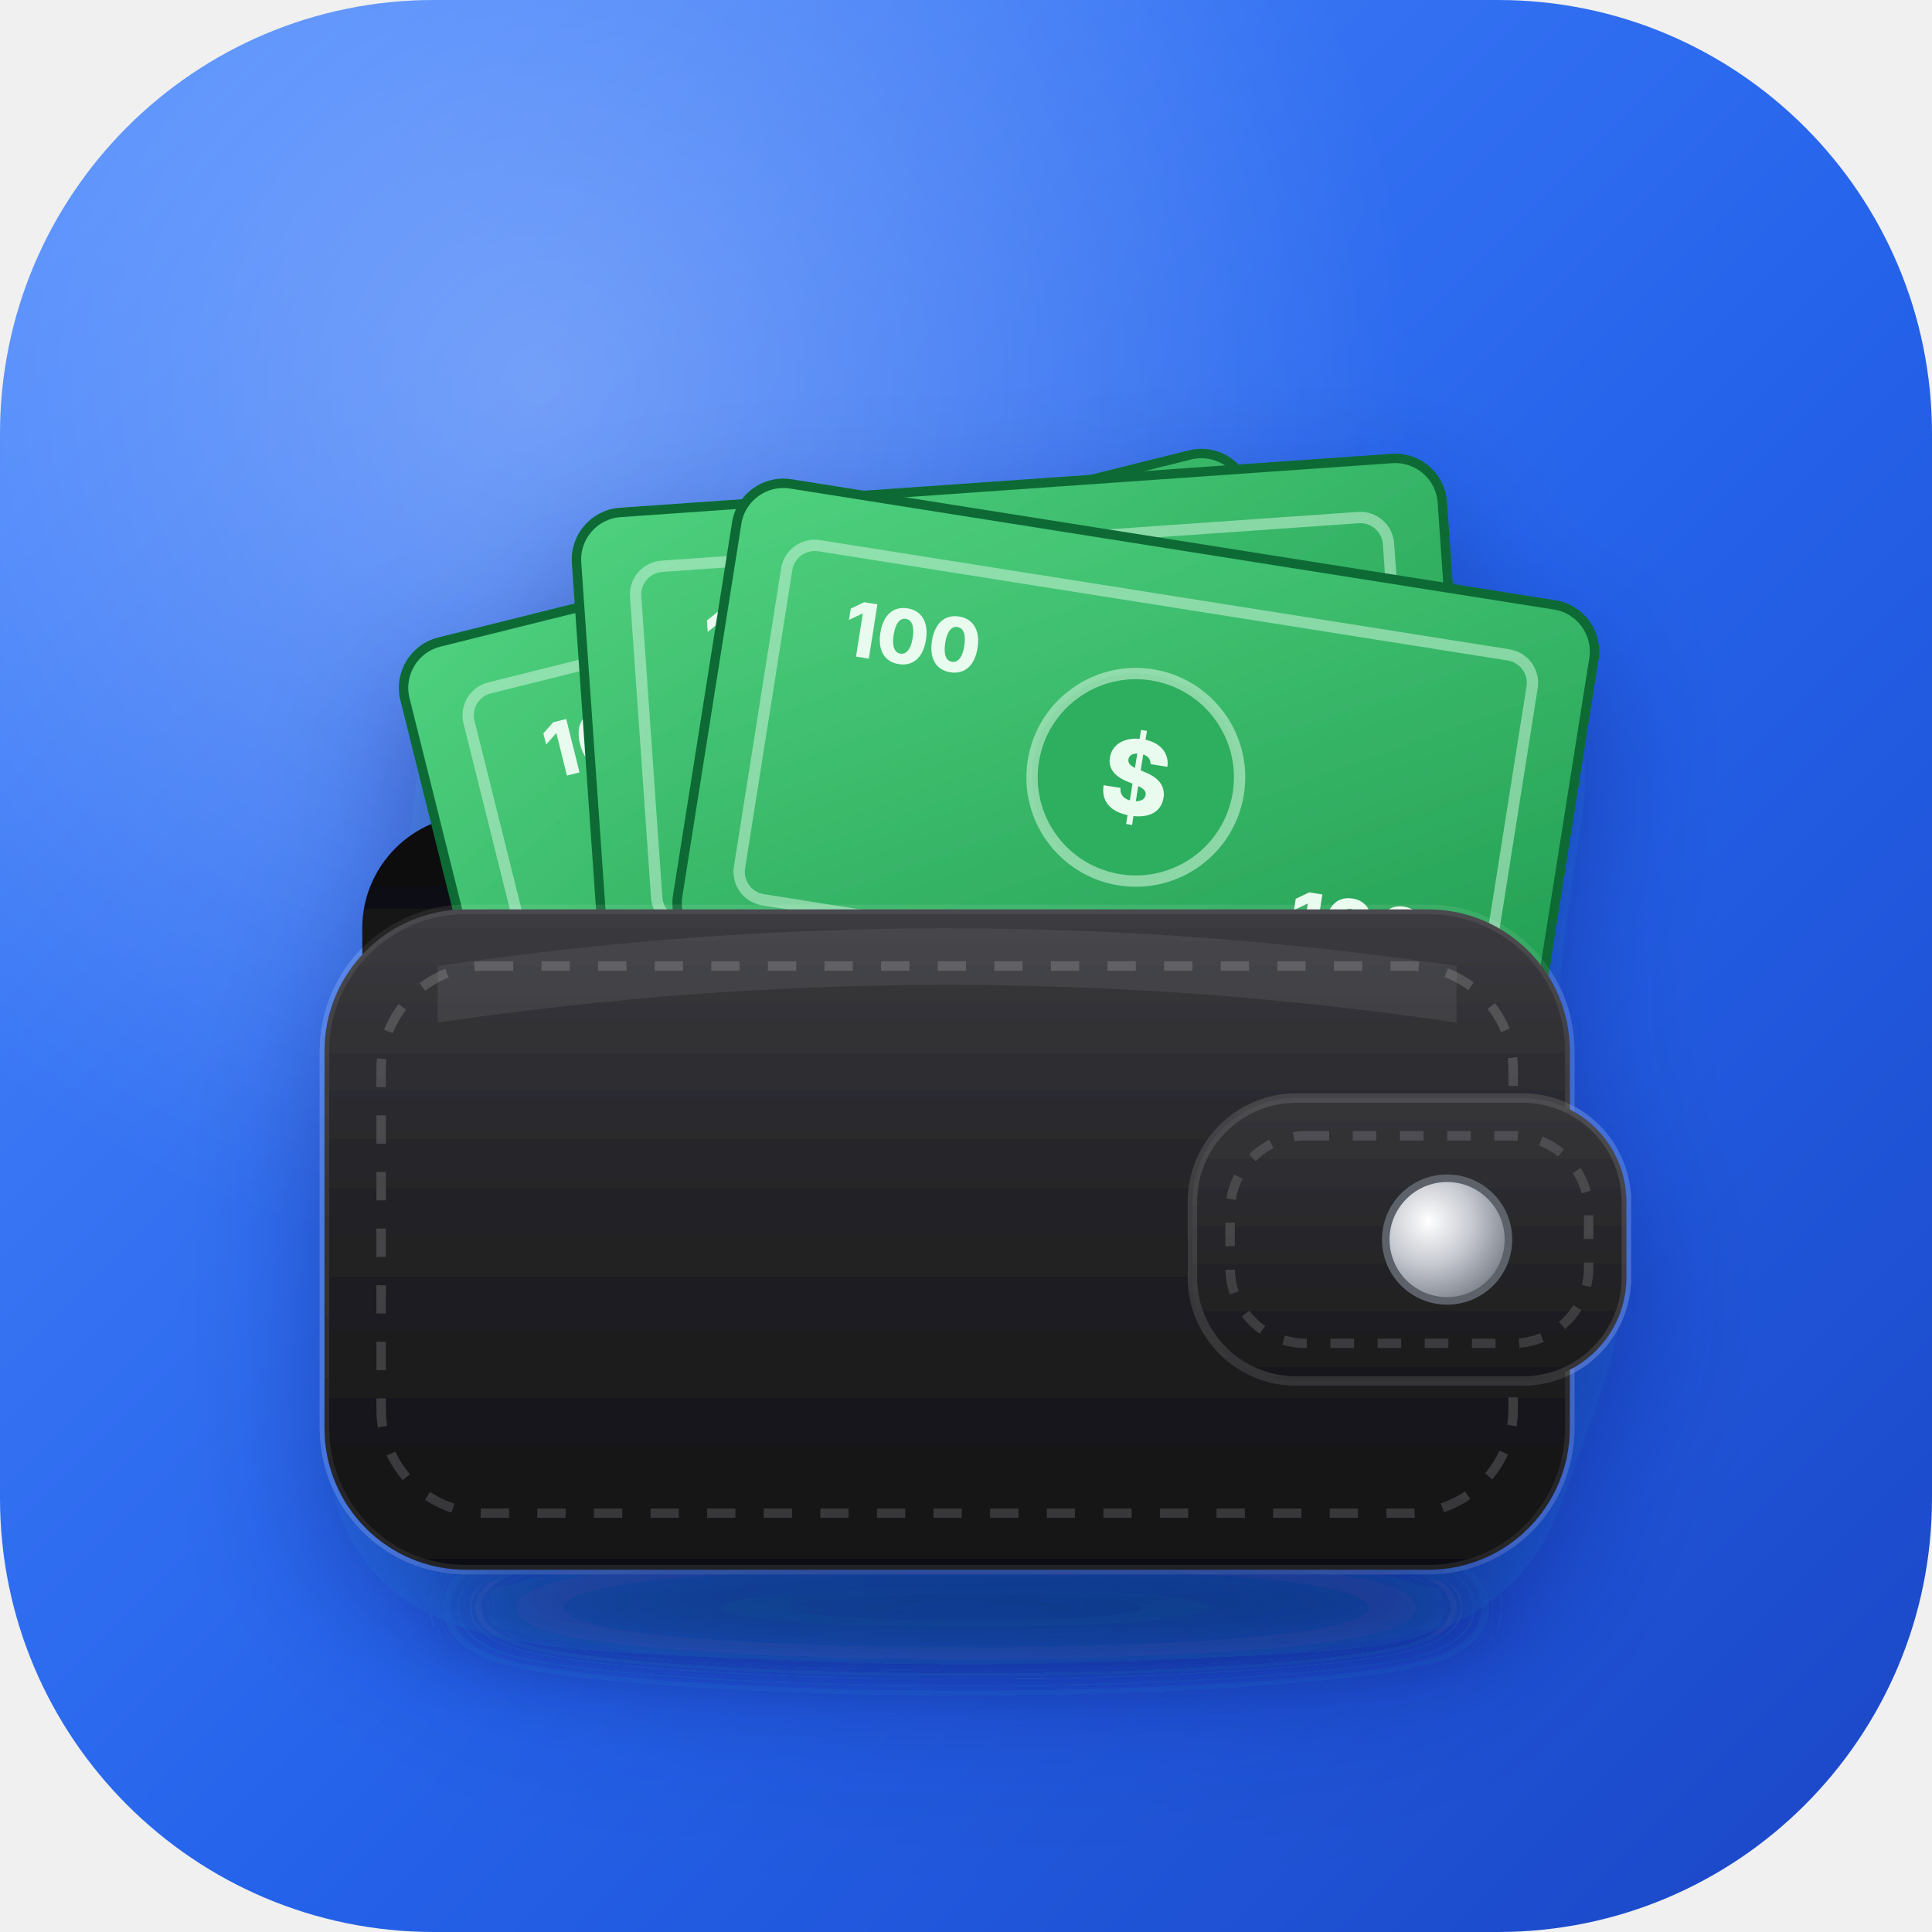
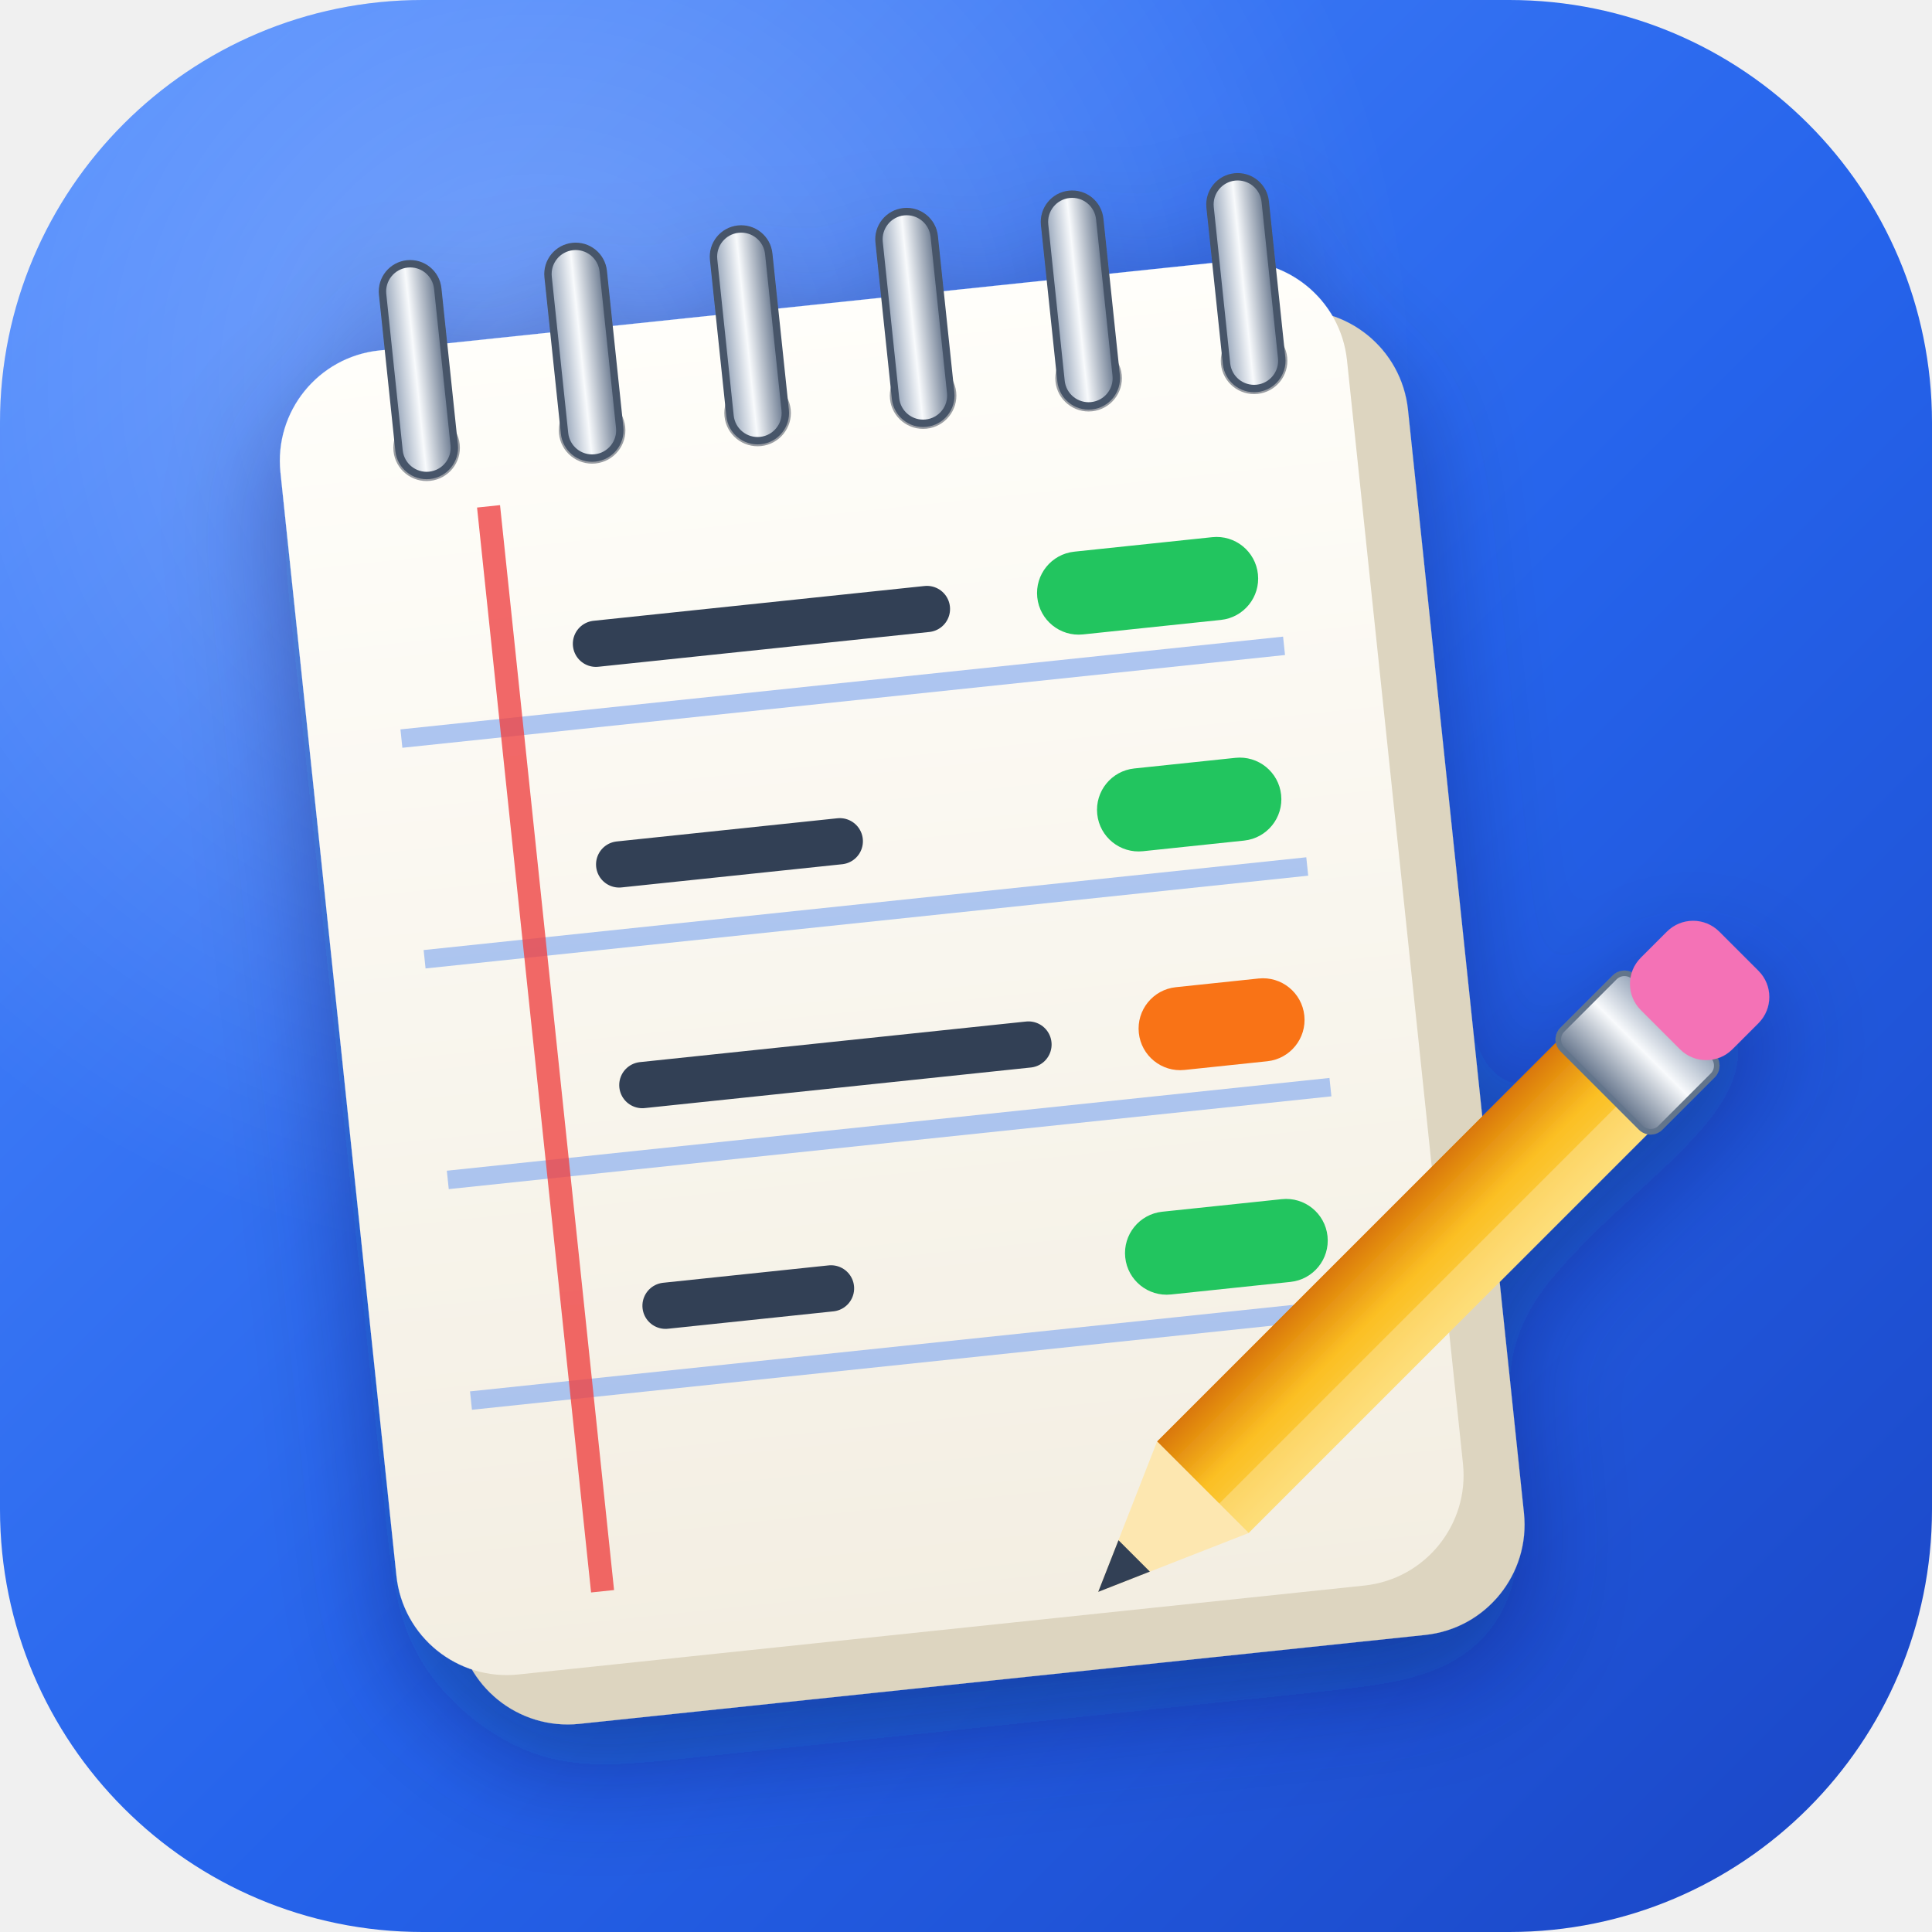
<svg xmlns="http://www.w3.org/2000/svg" viewBox="0 0 512 512" width="512" height="512">
  <defs>
    <linearGradient id="bg" x1="0" y1="0" x2="1" y2="1">
      <stop offset="0" stop-color="#4f8cff" />
      <stop offset=".55" stop-color="#2563eb" />
      <stop offset="1" stop-color="#1a45c4" />
    </linearGradient>
    <radialGradient id="glow" cx=".28" cy=".2" r=".75">
      <stop offset="0" stop-color="#fff" stop-opacity=".28" />
      <stop offset=".6" stop-color="#fff" stop-opacity="0" />
    </radialGradient>
-     <linearGradient id="note" x1="0" y1="0" x2="1" y2="1">
-       <stop offset="0" stop-color="#4fd17f" />
-       <stop offset="1" stop-color="#1f9a4f" />
+     <linearGradient id="paper" x1="0" y1="0" x2="0" y2="1">
+       <stop offset="0" stop-color="#fffefa" />
+       <stop offset="1" stop-color="#f3eee2" />
    </linearGradient>
-     <linearGradient id="body" x1="0" y1="0" x2="0" y2="1">
-       <stop offset="0" stop-color="#3b3b40" />
-       <stop offset=".45" stop-color="#232326" />
-       <stop offset="1" stop-color="#111113" />
+     <linearGradient id="metal" x1="0" y1="0" x2="1" y2="0">
+       <stop offset="0" stop-color="#94a3b8" />
+       <stop offset=".45" stop-color="#f8fafc" />
+       <stop offset="1" stop-color="#64748b" />
    </linearGradient>
-     <linearGradient id="lip" x1="0" y1="0" x2="0" y2="1">
-       <stop offset="0" stop-color="#0b0b0c" />
-       <stop offset="1" stop-color="#1c1c1f" />
+     <linearGradient id="wood" x1="0" y1="0" x2="0" y2="1">
+       <stop offset="0" stop-color="#fcd34d" />
+       <stop offset=".5" stop-color="#fbbf24" />
+       <stop offset="1" stop-color="#d97706" />
    </linearGradient>
-     <linearGradient id="strap" x1="0" y1="0" x2="0" y2="1">
-       <stop offset="0" stop-color="#36363a" />
-       <stop offset="1" stop-color="#18181a" />
-     </linearGradient>
-     <radialGradient id="snap" cx=".35" cy=".35" r=".7">
-       <stop offset="0" stop-color="#fff" />
-       <stop offset=".5" stop-color="#c7cad1" />
-       <stop offset="1" stop-color="#7d828c" />
-     </radialGradient>
-     <filter id="blur" x="-30%" y="-100%" width="160%" height="300%">
-       <feGaussianBlur stdDeviation="4" />
-     </filter>
-     <filter id="drop" x="-20%" y="-20%" width="140%" height="150%">
-       <feDropShadow dx="0" dy="6" stdDeviation="7" flood-color="#0b1b4d" flood-opacity=".35" />
+     <filter id="drop" x="-25%" y="-25%" width="150%" height="160%">
+       <feDropShadow dx="0" dy="5" stdDeviation="6" flood-color="#0b1b4d" flood-opacity=".38" />
    </filter>
  </defs>
-   <clipPath id="r">
-     <rect width="512" height="512" rx="115" />
-   </clipPath>
-   <g clip-path="url(#r)">
-     <rect width="512" height="512" fill="url(#bg)" />
-     <rect width="512" height="512" fill="url(#glow)" />
-   </g>
-   <g transform="translate(56.0 91.0) scale(2.5)" filter="url(#drop)">
-     <ellipse cx="80" cy="134" rx="56" ry="6" fill="#0b1b4d" opacity=".45" filter="url(#blur)" />
-     <rect x="16" y="50" width="124" height="26" rx="12" fill="url(#lip)" />
-     <g transform="translate(70 46) rotate(-14)">
-       <rect x="-46" y="-25" width="92" height="50" rx="5" fill="url(#note)" stroke="#0f6b35" stroke-width="1" />
-       <rect x="-40" y="-19" width="80" height="38" rx="3" fill="none" stroke="#c9f2d6" stroke-opacity=".55" stroke-width="1.2" />
-       <circle cx="0" cy="0" r="11" fill="#2fae5f" stroke="#c9f2d6" stroke-opacity=".6" stroke-width="1.2" />
-       <text x="0" y="4" text-anchor="middle" font-size="11" font-weight="800" fill="#e9fbef" font-family="Inter, Segoe UI, Arial, sans-serif">$</text>
-       <text x="-33" y="-8" font-size="8" font-weight="800" fill="#e9fbef" font-family="Inter, Segoe UI, Arial, sans-serif">100</text>
-       <text x="33" y="15" text-anchor="end" font-size="8" font-weight="800" fill="#e9fbef" font-family="Inter, Segoe UI, Arial, sans-serif">100</text>
+   <rect width="512" height="512" rx="112" fill="url(#bg)" />
+   <rect width="512" height="512" rx="112" fill="url(#glow)" />
+   <g transform="translate(-8.6 6.1) scale(2.45)">
+     <g filter="url(#drop)">
+       <g transform="rotate(-6 100 104)">
+         <rect x="46" y="36" width="116" height="144" rx="12" fill="#ddd5c0" />
+         <rect x="40" y="30" width="116" height="144" rx="12" fill="url(#paper)" />
+         <line x1="50" y1="72" x2="146" y2="72" stroke="#93b4ee" stroke-opacity=".75" stroke-width="2" />
+         <line x1="50" y1="96" x2="146" y2="96" stroke="#93b4ee" stroke-opacity=".75" stroke-width="2" />
+         <line x1="50" y1="120" x2="146" y2="120" stroke="#93b4ee" stroke-opacity=".75" stroke-width="2" />
+         <line x1="50" y1="144" x2="146" y2="144" stroke="#93b4ee" stroke-opacity=".75" stroke-width="2" />
+         <line x1="62" y1="48" x2="62" y2="166" stroke="#ef4444" stroke-opacity=".8" stroke-width="2.5" />
+         <line x1="72" y1="64" x2="108" y2="64" stroke="#334155" stroke-width="5" stroke-linecap="round" />
+         <rect x="120" y="59.5" width="24" height="9" rx="4.5" fill="#22c55e" />
+         <line x1="72" y1="88" x2="96" y2="88" stroke="#334155" stroke-width="5" stroke-linecap="round" />
+         <rect x="124" y="83.5" width="20" height="9" rx="4.5" fill="#22c55e" />
+         <line x1="72" y1="112" x2="114" y2="112" stroke="#334155" stroke-width="5" stroke-linecap="round" />
+         <rect x="126" y="107.5" width="18" height="9" rx="4.5" fill="#f97316" />
+         <line x1="72" y1="136" x2="90" y2="136" stroke="#334155" stroke-width="5" stroke-linecap="round" />
+         <rect x="122" y="131.5" width="22" height="9" rx="4.5" fill="#22c55e" />
+         <circle cx="56" cy="41" r="3.6" fill="#1e293b" opacity=".45" />
+         <rect x="53" y="21" width="6" height="23" rx="3" fill="url(#metal)" stroke="#475569" stroke-width=".8" />
+         <circle cx="74" cy="41" r="3.6" fill="#1e293b" opacity=".45" />
+         <rect x="71" y="21" width="6" height="23" rx="3" fill="url(#metal)" stroke="#475569" stroke-width=".8" />
+         <circle cx="92" cy="41" r="3.6" fill="#1e293b" opacity=".45" />
+         <rect x="89" y="21" width="6" height="23" rx="3" fill="url(#metal)" stroke="#475569" stroke-width=".8" />
+         <circle cx="110" cy="41" r="3.6" fill="#1e293b" opacity=".45" />
+         <rect x="107" y="21" width="6" height="23" rx="3" fill="url(#metal)" stroke="#475569" stroke-width=".8" />
+         <circle cx="128" cy="41" r="3.6" fill="#1e293b" opacity=".45" />
+         <rect x="125" y="21" width="6" height="23" rx="3" fill="url(#metal)" stroke="#475569" stroke-width=".8" />
+         <circle cx="146" cy="41" r="3.6" fill="#1e293b" opacity=".45" />
+         <rect x="143" y="21" width="6" height="23" rx="3" fill="url(#metal)" stroke="#475569" stroke-width=".8" />
+       </g>
+       <g transform="translate(152 140) rotate(135)">
+         <rect x="-36" y="-7" width="62" height="14" fill="url(#wood)" />
+         <rect x="-36" y="-7" width="62" height="4.5" fill="#fff" opacity=".25" />
+         <rect x="-46" y="-7.5" width="11" height="15" rx="1.5" fill="url(#metal)" stroke="#64748b" stroke-width=".6" />
+         <rect x="-56" y="-7" width="12" height="14" rx="4" fill="#f472b6" />
+         <path d="M26 -7 L42 0 L26 7 Z" fill="#fde7b0" />
+         <path d="M36.5 -2.4 L42 0 L36.5 2.4 Z" fill="#334155" />
+       </g>
    </g>
-     <g transform="translate(86 40) rotate(-4)">
-       <rect x="-46" y="-25" width="92" height="50" rx="5" fill="url(#note)" stroke="#0f6b35" stroke-width="1" />
-       <rect x="-40" y="-19" width="80" height="38" rx="3" fill="none" stroke="#c9f2d6" stroke-opacity=".55" stroke-width="1.2" />
-       <circle cx="0" cy="0" r="11" fill="#2fae5f" stroke="#c9f2d6" stroke-opacity=".6" stroke-width="1.2" />
-       <text x="0" y="4" text-anchor="middle" font-size="11" font-weight="800" fill="#e9fbef" font-family="Inter, Segoe UI, Arial, sans-serif">$</text>
-       <text x="-33" y="-8" font-size="8" font-weight="800" fill="#e9fbef" font-family="Inter, Segoe UI, Arial, sans-serif">100</text>
-       <text x="33" y="15" text-anchor="end" font-size="8" font-weight="800" fill="#e9fbef" font-family="Inter, Segoe UI, Arial, sans-serif">100</text>
-     </g>
-     <g transform="translate(98 46) rotate(9)">
-       <rect x="-46" y="-25" width="92" height="50" rx="5" fill="url(#note)" stroke="#0f6b35" stroke-width="1" />
-       <rect x="-40" y="-19" width="80" height="38" rx="3" fill="none" stroke="#c9f2d6" stroke-opacity=".55" stroke-width="1.2" />
-       <circle cx="0" cy="0" r="11" fill="#2fae5f" stroke="#c9f2d6" stroke-opacity=".6" stroke-width="1.2" />
-       <text x="0" y="4" text-anchor="middle" font-size="11" font-weight="800" fill="#e9fbef" font-family="Inter, Segoe UI, Arial, sans-serif">$</text>
-       <text x="-33" y="-8" font-size="8" font-weight="800" fill="#e9fbef" font-family="Inter, Segoe UI, Arial, sans-serif">100</text>
-       <text x="33" y="15" text-anchor="end" font-size="8" font-weight="800" fill="#e9fbef" font-family="Inter, Segoe UI, Arial, sans-serif">100</text>
-     </g>
-     <rect x="12" y="60" width="132" height="70" rx="15" fill="url(#body)" />
-     <rect x="12" y="60" width="132" height="70" rx="15" fill="none" stroke="#fff" stroke-opacity=".08" />
-     <rect x="18" y="66" width="120" height="58" rx="11" fill="none" stroke="#fff" stroke-opacity=".16" stroke-dasharray="3 3" />
-     <path d="M24 66 Q78 58 132 66 L132 72 Q78 64 24 72 Z" fill="#fff" opacity=".07" />
-     <rect x="104" y="80" width="46" height="30" rx="11" fill="url(#strap)" />
-     <rect x="104" y="80" width="46" height="30" rx="11" fill="none" stroke="#fff" stroke-opacity=".12" />
-     <rect x="108" y="84" width="38" height="22" rx="8" fill="none" stroke="#fff" stroke-opacity=".14" stroke-dasharray="2.5 2.5" />
-     <circle cx="131" cy="95" r="6.5" fill="url(#snap)" stroke="#5d626b" stroke-width=".8" />
  </g>
</svg>
